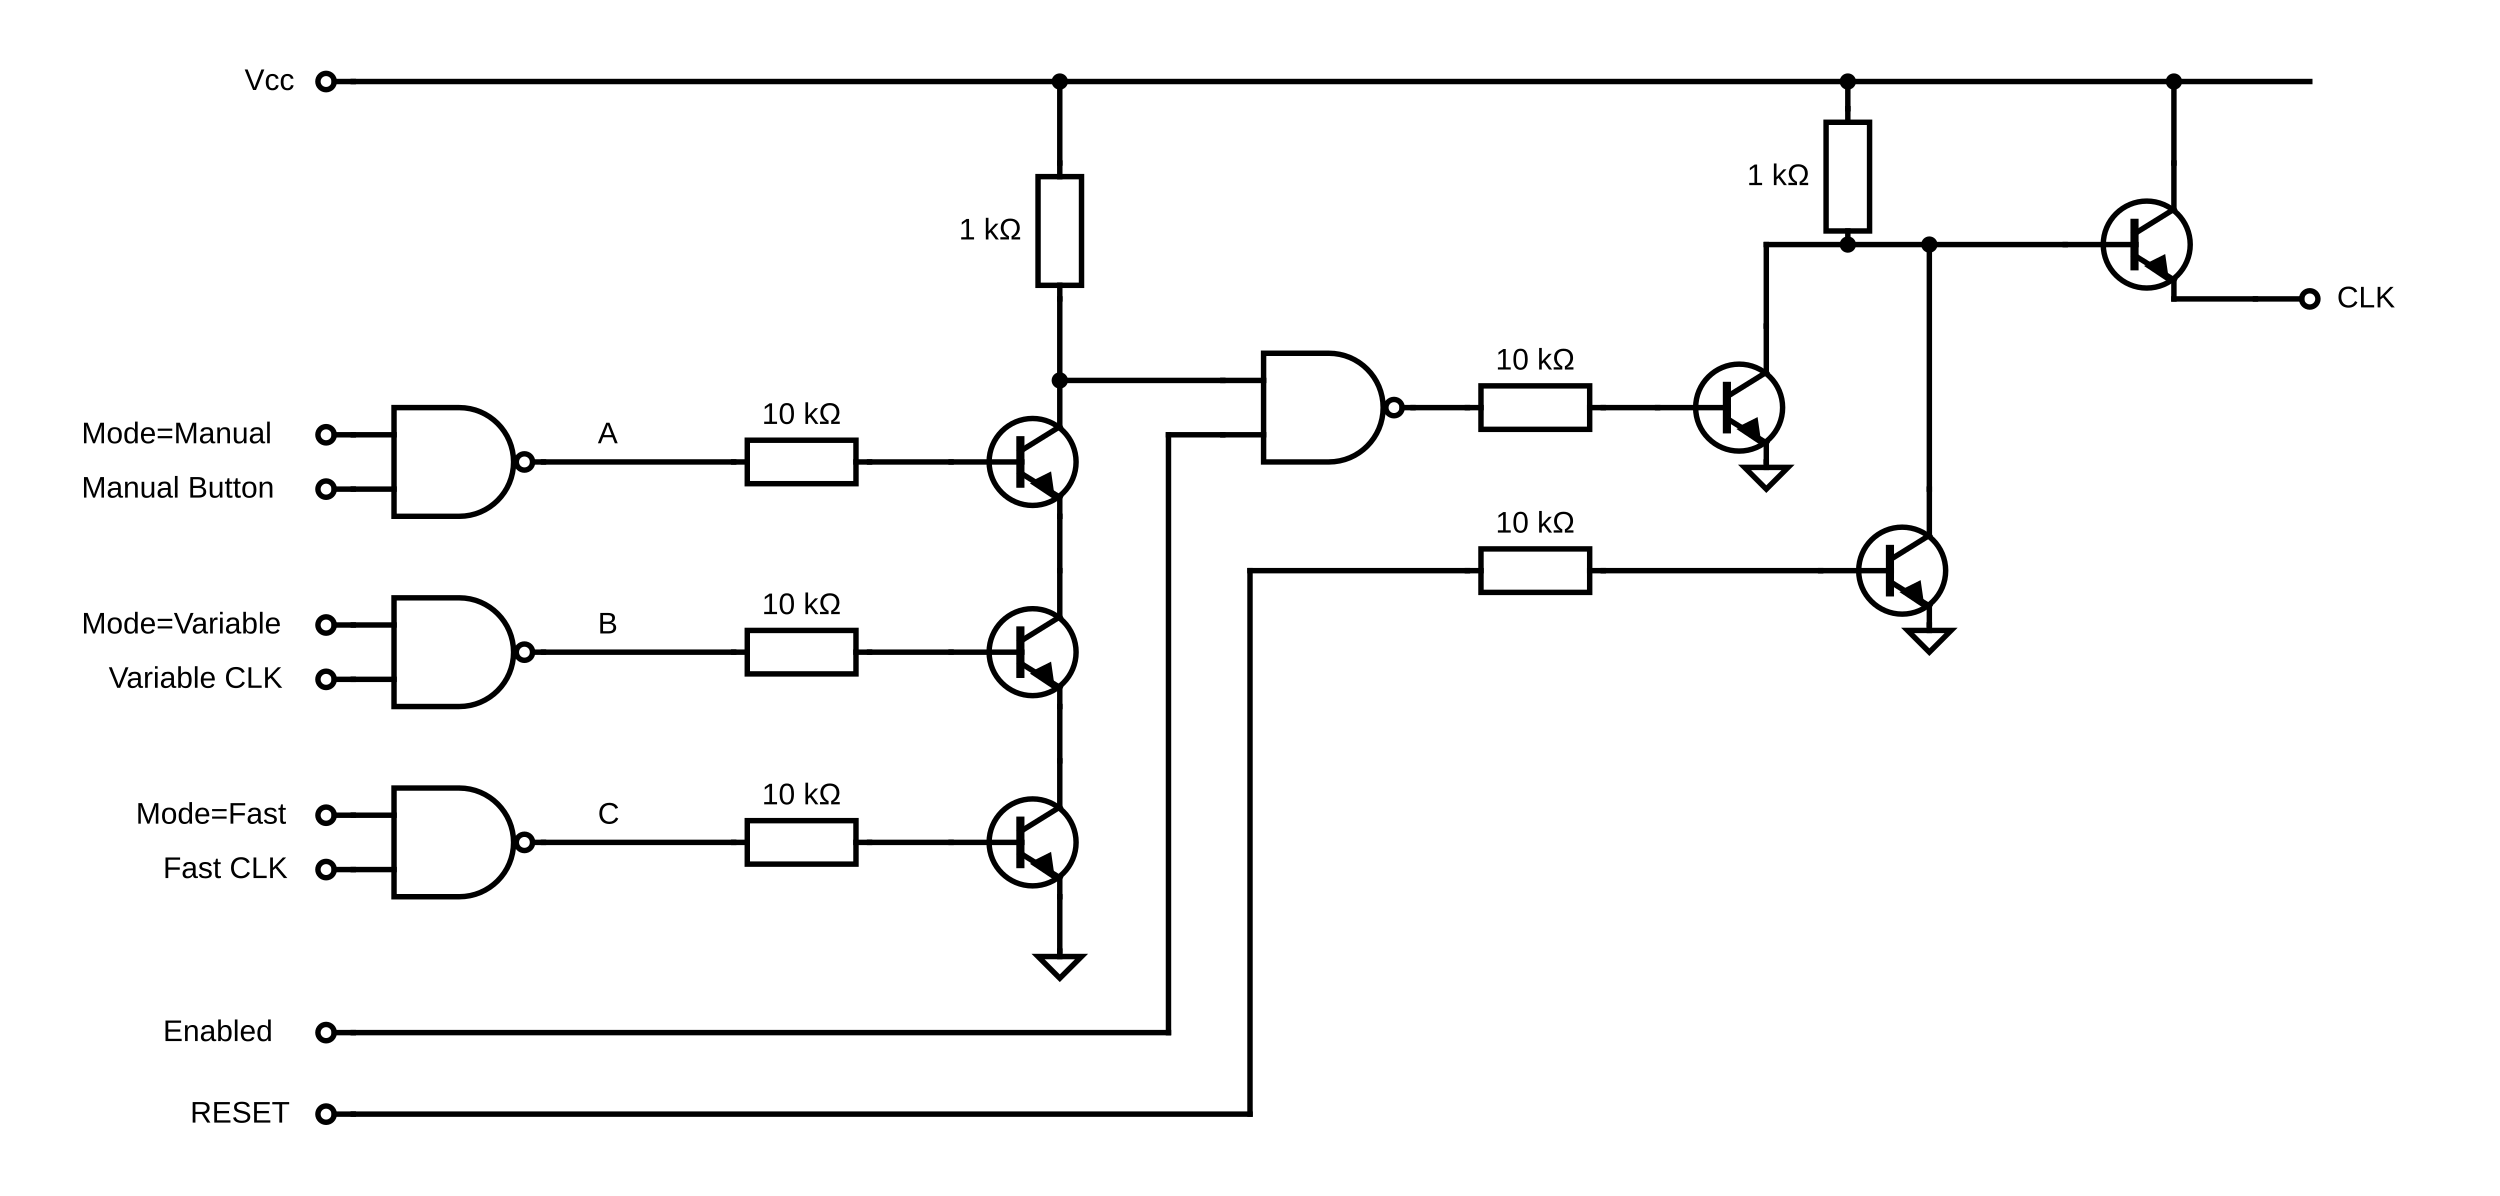
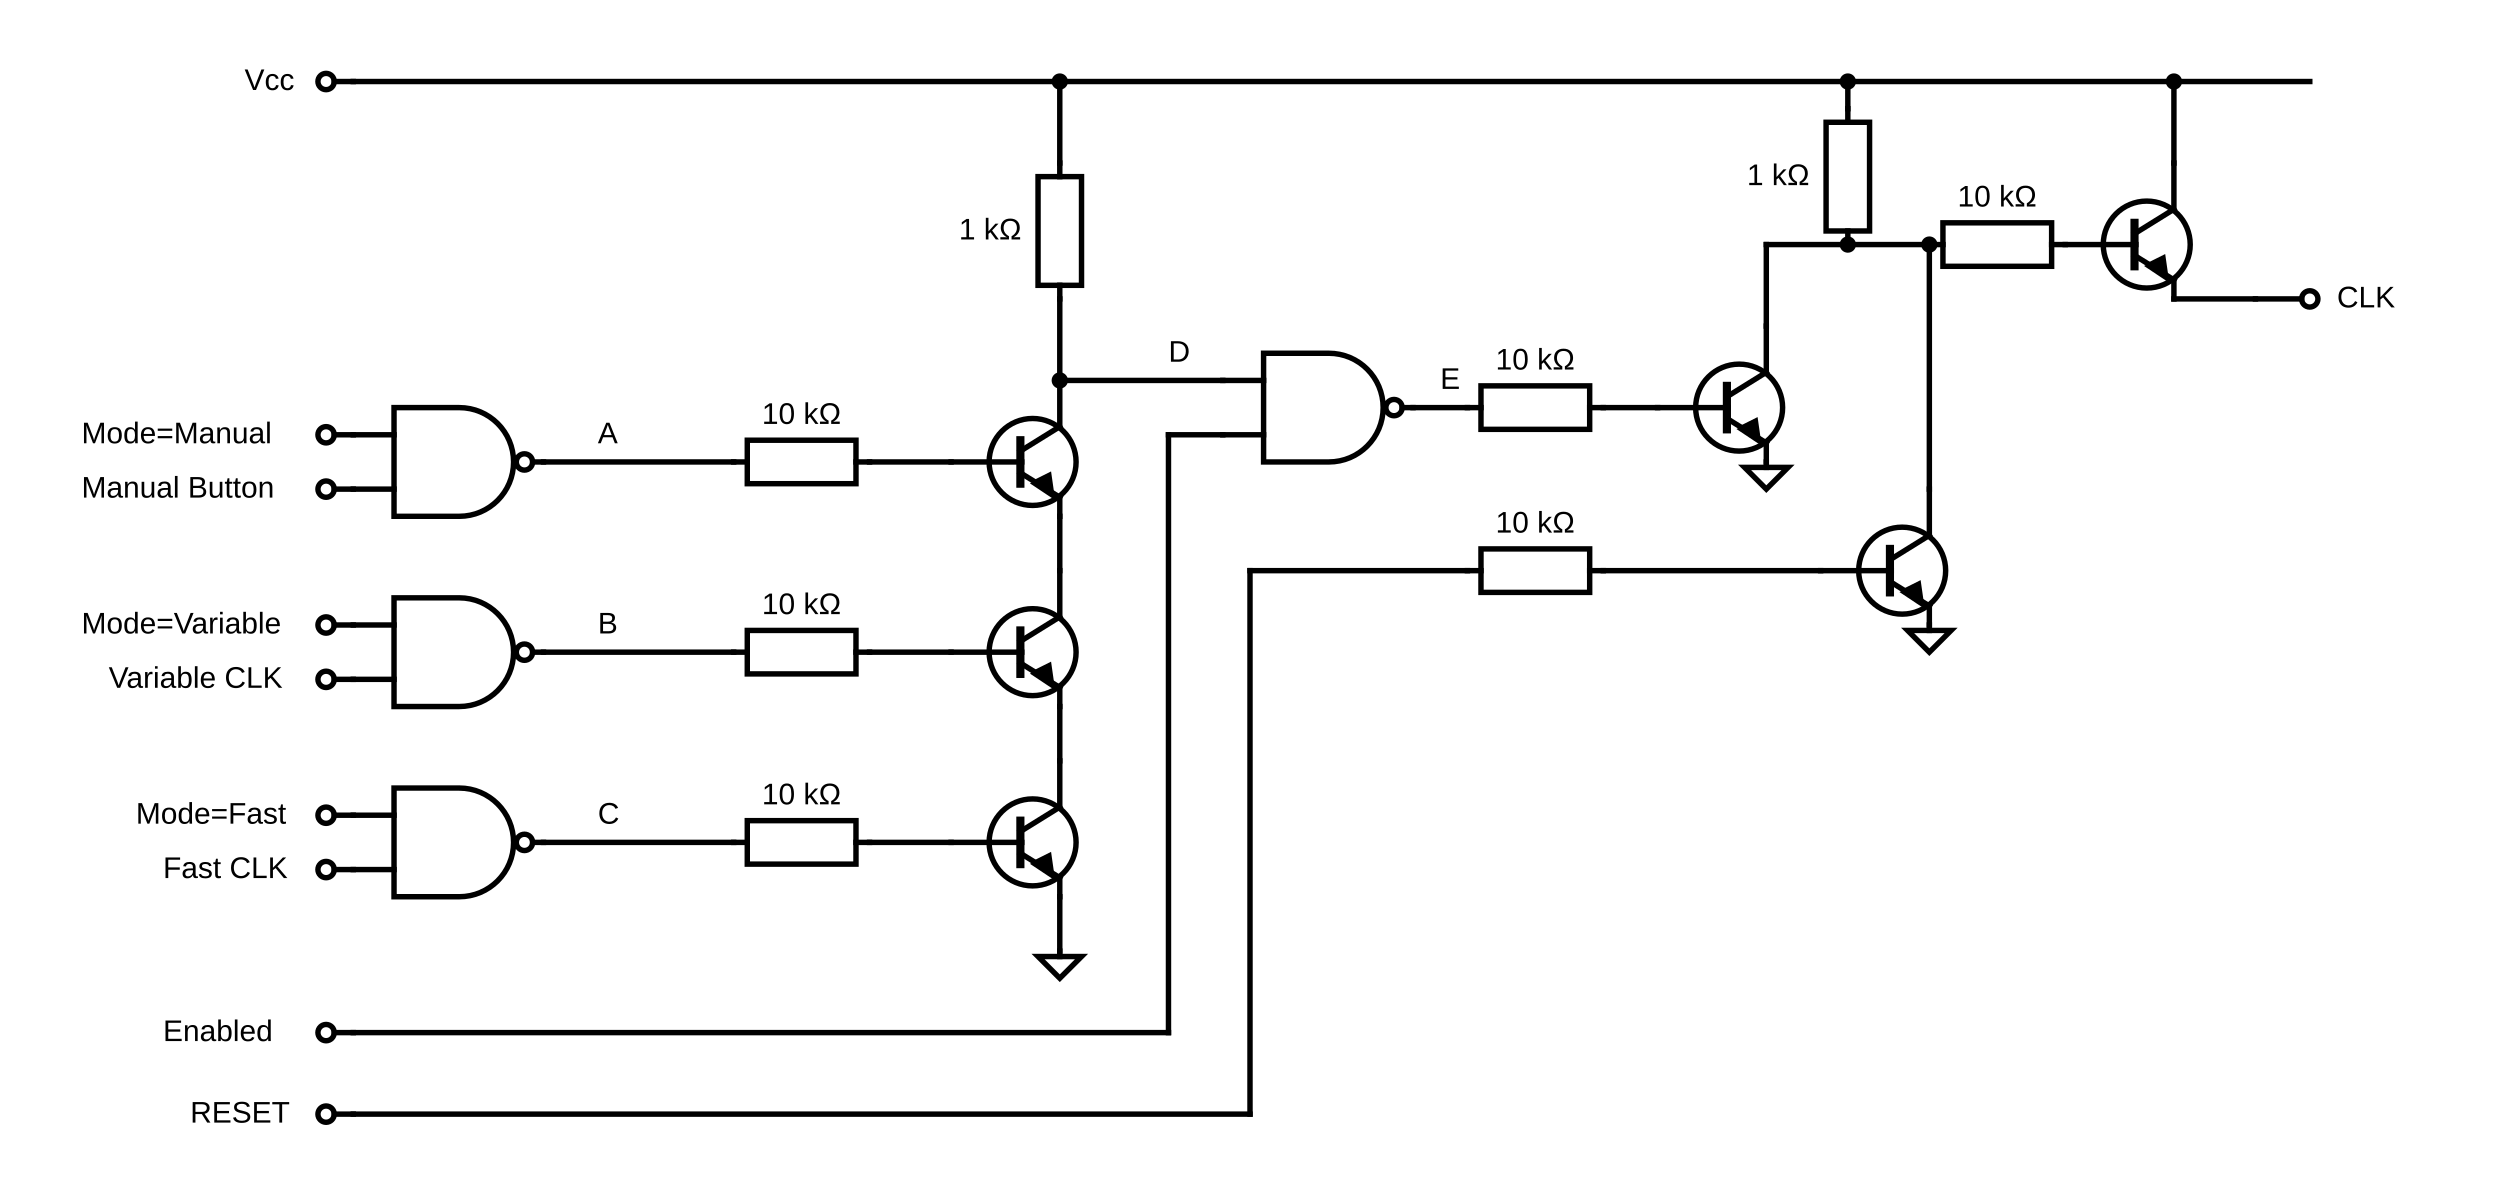
<svg xmlns="http://www.w3.org/2000/svg" version="1.1" width="920" height="440">
+   <text x="530" y="140" style="font-family:Arial;font-size:11px;text-anchor:start" dominant-baseline="middle" transform="rotate(0, 530, 140)">E</text>
+   <text x="430" y="130" style="font-family:Arial;font-size:11px;text-anchor:start" dominant-baseline="middle" transform="rotate(0, 430, 130)">D</text>
+   <line x1="710" y1="90" x2="715" y2="90" style="stroke:rgb(0, 0, 0);stroke-linecap:square;stroke-width:2" />
+   <line x1="755" y1="90" x2="760" y2="90" style="stroke:rgb(0, 0, 0);stroke-linecap:square;stroke-width:2" />
+   <rect x="715" y="82" width="40" height="16" style="fill-opacity:0;fill:rgb(0, 0, 0);stroke:rgb(0, 0, 0);stroke-width:2" />
+   <text x="735" y="76" style="font-family:Arial;font-size:11px;text-anchor:middle" dominant-baseline="baseline" transform="rotate(0, 735, 76)">10 kΩ</text>
  <text x="860" y="110" style="font-family:Arial;font-size:11px;text-anchor:start" dominant-baseline="middle" transform="rotate(0, 860, 110)">CLK</text>
  <text x="858" y="110" style="font-family:Arial;font-size:12px;text-anchor:start" dominant-baseline="middle" transform="rotate(0, 858, 110)" />
  <line x1="830" y1="110" x2="847" y2="110" style="stroke:rgb(0, 0, 0);stroke-linecap:square;stroke-width:2" />
  <ellipse cx="850" cy="110" rx="3" ry="3" style="fill-opacity:0;fill:rgb(0, 0, 0);stroke:rgb(0, 0, 0);stroke-width:2" />
  <line x1="800" y1="110" x2="830" y2="110" style="stroke:rgb(0, 0, 0);stroke-linecap:square;stroke-width:2" />
  <line x1="800" y1="30" x2="800" y2="60" style="stroke:rgb(0, 0, 0);stroke-linecap:square;stroke-width:2" />
-   <line x1="710" y1="90" x2="760" y2="90" style="stroke:rgb(0, 0, 0);stroke-linecap:square;stroke-width:2" />
  <line x1="710" y1="230" x2="710" y2="232" style="stroke:rgb(0, 0, 0);stroke-linecap:square;stroke-width:2" />
  <path d="M 702,232 L 718,232 L 710,240 L 702,232 Z" style="fill-opacity:0;fill:rgb(0, 0, 0);stroke:rgb(0, 0, 0);stroke-linecap:square;stroke-width:2" />
  <line x1="650" y1="170" x2="650" y2="172" style="stroke:rgb(0, 0, 0);stroke-linecap:square;stroke-width:2" />
  <path d="M 642,172 L 658,172 L 650,180 L 642,172 Z" style="fill-opacity:0;fill:rgb(0, 0, 0);stroke:rgb(0, 0, 0);stroke-linecap:square;stroke-width:2" />
  <line x1="710" y1="90" x2="710" y2="180" style="stroke:rgb(0, 0, 0);stroke-linecap:square;stroke-width:2" />
  <line x1="680" y1="90" x2="710" y2="90" style="stroke:rgb(0, 0, 0);stroke-linecap:square;stroke-width:2" />
  <line x1="650" y1="90" x2="650" y2="120" style="stroke:rgb(0, 0, 0);stroke-linecap:square;stroke-width:2" />
  <line x1="650" y1="90" x2="680" y2="90" style="stroke:rgb(0, 0, 0);stroke-linecap:square;stroke-width:2" />
  <line x1="680" y1="30" x2="680" y2="40" style="stroke:rgb(0, 0, 0);stroke-linecap:square;stroke-width:2" />
  <text x="70" y="410" style="font-family:Arial;font-size:11px;text-anchor:start" dominant-baseline="middle" transform="rotate(0, 70, 410)">RESET</text>
  <text x="112" y="410" style="font-family:Arial;font-size:12px;text-anchor:end" dominant-baseline="middle" transform="rotate(0, 112, 410)" />
  <line x1="123" y1="410" x2="130" y2="410" style="stroke:rgb(0, 0, 0);stroke-linecap:square;stroke-width:2" />
  <ellipse cx="120" cy="410" rx="3" ry="3" style="fill-opacity:0;fill:rgb(0, 0, 0);stroke:rgb(0, 0, 0);stroke-width:2" />
  <line x1="130" y1="410" x2="460" y2="410" style="stroke:rgb(0, 0, 0);stroke-linecap:square;stroke-width:2" />
  <line x1="460" y1="210" x2="460" y2="410" style="stroke:rgb(0, 0, 0);stroke-linecap:square;stroke-width:2" />
  <line x1="460" y1="210" x2="540" y2="210" style="stroke:rgb(0, 0, 0);stroke-linecap:square;stroke-width:2" />
  <line x1="590" y1="210" x2="670" y2="210" style="stroke:rgb(0, 0, 0);stroke-linecap:square;stroke-width:2" />
  <line x1="590" y1="150" x2="610" y2="150" style="stroke:rgb(0, 0, 0);stroke-linecap:square;stroke-width:2" />
  <line x1="520" y1="150" x2="540" y2="150" style="stroke:rgb(0, 0, 0);stroke-linecap:square;stroke-width:2" />
  <line x1="800" y1="60" x2="800" y2="77" style="stroke:rgb(0, 0, 0);stroke-linecap:square;stroke-width:2" />
  <line x1="800" y1="103" x2="800" y2="110" style="stroke:rgb(0, 0, 0);stroke-linecap:square;stroke-width:2" />
  <line x1="760" y1="90" x2="786" y2="90" style="stroke:rgb(0, 0, 0);stroke-linecap:square;stroke-width:2" />
  <line x1="785.5" y1="82" x2="785.5" y2="98" style="stroke:rgb(0, 0, 0);stroke-linecap:square;stroke-width:3" />
  <line x1="800" y1="77" x2="785.5" y2="86" style="stroke:rgb(0, 0, 0);stroke-linecap:square;stroke-width:2" />
  <line x1="785.5" y1="94" x2="800" y2="103" style="stroke:rgb(0, 0, 0);stroke-linecap:square;stroke-width:2" />
  <ellipse cx="790" cy="90" rx="16" ry="16" style="fill-opacity:0;fill:rgb(0, 0, 0);stroke:rgb(0, 0, 0);stroke-width:2" />
  <path d="M 792,97 L 796,95 L 797,102 L 791,98 L 793,97" style="fill-opacity:1;fill:rgb(0, 0, 0);stroke:rgb(0, 0, 0);stroke-linecap:square;stroke-width:2" />
  <line x1="680" y1="40" x2="680" y2="45" style="stroke:rgb(0, 0, 0);stroke-linecap:square;stroke-width:2" />
  <line x1="680" y1="85" x2="680" y2="90" style="stroke:rgb(0, 0, 0);stroke-linecap:square;stroke-width:2" />
  <rect x="672" y="45" width="16" height="40" style="fill-opacity:0;fill:rgb(0, 0, 0);stroke:rgb(0, 0, 0);stroke-width:2" />
  <text x="666" y="65" style="font-family:Arial;font-size:11px;text-anchor:end" dominant-baseline="middle" transform="rotate(0, 666, 65)">1 kΩ</text>
  <line x1="710" y1="180" x2="710" y2="197" style="stroke:rgb(0, 0, 0);stroke-linecap:square;stroke-width:2" />
  <line x1="710" y1="223" x2="710" y2="230" style="stroke:rgb(0, 0, 0);stroke-linecap:square;stroke-width:2" />
  <line x1="670" y1="210" x2="696" y2="210" style="stroke:rgb(0, 0, 0);stroke-linecap:square;stroke-width:2" />
  <line x1="695.5" y1="202" x2="695.5" y2="218" style="stroke:rgb(0, 0, 0);stroke-linecap:square;stroke-width:3" />
  <line x1="710" y1="197" x2="695.5" y2="206" style="stroke:rgb(0, 0, 0);stroke-linecap:square;stroke-width:2" />
  <line x1="695.5" y1="214" x2="710" y2="223" style="stroke:rgb(0, 0, 0);stroke-linecap:square;stroke-width:2" />
  <ellipse cx="700" cy="210" rx="16" ry="16" style="fill-opacity:0;fill:rgb(0, 0, 0);stroke:rgb(0, 0, 0);stroke-width:2" />
  <path d="M 702,217 L 706,215 L 707,222 L 701,218 L 703,217" style="fill-opacity:1;fill:rgb(0, 0, 0);stroke:rgb(0, 0, 0);stroke-linecap:square;stroke-width:2" />
  <line x1="650" y1="120" x2="650" y2="137" style="stroke:rgb(0, 0, 0);stroke-linecap:square;stroke-width:2" />
  <line x1="650" y1="163" x2="650" y2="170" style="stroke:rgb(0, 0, 0);stroke-linecap:square;stroke-width:2" />
  <line x1="610" y1="150" x2="636" y2="150" style="stroke:rgb(0, 0, 0);stroke-linecap:square;stroke-width:2" />
  <line x1="635.5" y1="142" x2="635.5" y2="158" style="stroke:rgb(0, 0, 0);stroke-linecap:square;stroke-width:3" />
  <line x1="650" y1="137" x2="635.5" y2="146" style="stroke:rgb(0, 0, 0);stroke-linecap:square;stroke-width:2" />
  <line x1="635.5" y1="154" x2="650" y2="163" style="stroke:rgb(0, 0, 0);stroke-linecap:square;stroke-width:2" />
  <ellipse cx="640" cy="150" rx="16" ry="16" style="fill-opacity:0;fill:rgb(0, 0, 0);stroke:rgb(0, 0, 0);stroke-width:2" />
  <path d="M 642,157 L 646,155 L 647,162 L 641,158 L 643,157" style="fill-opacity:1;fill:rgb(0, 0, 0);stroke:rgb(0, 0, 0);stroke-linecap:square;stroke-width:2" />
  <line x1="540" y1="210" x2="545" y2="210" style="stroke:rgb(0, 0, 0);stroke-linecap:square;stroke-width:2" />
  <line x1="585" y1="210" x2="590" y2="210" style="stroke:rgb(0, 0, 0);stroke-linecap:square;stroke-width:2" />
  <rect x="545" y="202" width="40" height="16" style="fill-opacity:0;fill:rgb(0, 0, 0);stroke:rgb(0, 0, 0);stroke-width:2" />
  <text x="565" y="196" style="font-family:Arial;font-size:11px;text-anchor:middle" dominant-baseline="baseline" transform="rotate(0, 565, 196)">10 kΩ</text>
  <line x1="540" y1="150" x2="545" y2="150" style="stroke:rgb(0, 0, 0);stroke-linecap:square;stroke-width:2" />
  <line x1="585" y1="150" x2="590" y2="150" style="stroke:rgb(0, 0, 0);stroke-linecap:square;stroke-width:2" />
  <rect x="545" y="142" width="40" height="16" style="fill-opacity:0;fill:rgb(0, 0, 0);stroke:rgb(0, 0, 0);stroke-width:2" />
  <text x="565" y="136" style="font-family:Arial;font-size:11px;text-anchor:middle" dominant-baseline="baseline" transform="rotate(0, 565, 136)">10 kΩ</text>
  <line x1="390" y1="30" x2="390" y2="60" style="stroke:rgb(0, 0, 0);stroke-linecap:square;stroke-width:2" />
  <text x="90" y="30" style="font-family:Arial;font-size:11px;text-anchor:start" dominant-baseline="middle" transform="rotate(0, 90, 30)">Vcc</text>
  <text x="112" y="30" style="font-family:Arial;font-size:12px;text-anchor:end" dominant-baseline="middle" transform="rotate(0, 112, 30)" />
  <line x1="123" y1="30" x2="130" y2="30" style="stroke:rgb(0, 0, 0);stroke-linecap:square;stroke-width:2" />
  <ellipse cx="120" cy="30" rx="3" ry="3" style="fill-opacity:0;fill:rgb(0, 0, 0);stroke:rgb(0, 0, 0);stroke-width:2" />
  <line x1="130" y1="30" x2="850" y2="30" style="stroke:rgb(0, 0, 0);stroke-linecap:square;stroke-width:2" />
  <line x1="390" y1="140" x2="450" y2="140" style="stroke:rgb(0, 0, 0);stroke-linecap:square;stroke-width:2" />
  <line x1="390" y1="110" x2="390" y2="140" style="stroke:rgb(0, 0, 0);stroke-linecap:square;stroke-width:2" />
  <line x1="390" y1="60" x2="390" y2="65" style="stroke:rgb(0, 0, 0);stroke-linecap:square;stroke-width:2" />
  <line x1="390" y1="105" x2="390" y2="110" style="stroke:rgb(0, 0, 0);stroke-linecap:square;stroke-width:2" />
  <rect x="382" y="65" width="16" height="40" style="fill-opacity:0;fill:rgb(0, 0, 0);stroke:rgb(0, 0, 0);stroke-width:2" />
  <text x="376" y="85" style="font-family:Arial;font-size:11px;text-anchor:end" dominant-baseline="middle" transform="rotate(0, 376, 85)">1 kΩ</text>
  <text x="60" y="380" style="font-family:Arial;font-size:11px;text-anchor:start" dominant-baseline="middle" transform="rotate(0, 60, 380)">Enabled</text>
  <line x1="430" y1="160" x2="430" y2="380" style="stroke:rgb(0, 0, 0);stroke-linecap:square;stroke-width:2" />
  <text x="112" y="380" style="font-family:Arial;font-size:12px;text-anchor:end" dominant-baseline="middle" transform="rotate(0, 112, 380)" />
  <line x1="123" y1="380" x2="130" y2="380" style="stroke:rgb(0, 0, 0);stroke-linecap:square;stroke-width:2" />
  <ellipse cx="120" cy="380" rx="3" ry="3" style="fill-opacity:0;fill:rgb(0, 0, 0);stroke:rgb(0, 0, 0);stroke-width:2" />
  <line x1="130" y1="380" x2="430" y2="380" style="stroke:rgb(0, 0, 0);stroke-linecap:square;stroke-width:2" />
  <line x1="390" y1="350" x2="390" y2="352" style="stroke:rgb(0, 0, 0);stroke-linecap:square;stroke-width:2" />
  <path d="M 382,352 L 398,352 L 390,360 L 382,352 Z" style="fill-opacity:0;fill:rgb(0, 0, 0);stroke:rgb(0, 0, 0);stroke-linecap:square;stroke-width:2" />
  <line x1="430" y1="160" x2="450" y2="160" style="stroke:rgb(0, 0, 0);stroke-linecap:square;stroke-width:2" />
  <line x1="390" y1="330" x2="390" y2="350" style="stroke:rgb(0, 0, 0);stroke-linecap:square;stroke-width:2" />
  <line x1="390" y1="260" x2="390" y2="280" style="stroke:rgb(0, 0, 0);stroke-linecap:square;stroke-width:2" />
  <line x1="390" y1="190" x2="390" y2="210" style="stroke:rgb(0, 0, 0);stroke-linecap:square;stroke-width:2" />
  <line x1="450" y1="140" x2="465" y2="140" style="stroke:rgb(0, 0, 0);stroke-linecap:square;stroke-width:2" />
  <line x1="450" y1="160" x2="465" y2="160" style="stroke:rgb(0, 0, 0);stroke-linecap:square;stroke-width:2" />
  <path d="M 465,140 M 465,130 L 489,130 A 5,5 90 1 1 489,170 L 465,170 L 465,130 Z M 510,150 A 2,2 0 0 1 516,150 A 2,2 0 0 1 510,150 Z" style="fill-opacity:0;fill:rgb(0, 0, 0);stroke:rgb(0, 0, 0);stroke-linecap:square;stroke-width:2" />
  <line x1="516" y1="150" x2="520" y2="150" style="stroke:rgb(0, 0, 0);stroke-linecap:square;stroke-width:2" />
  <text x="60" y="320" style="font-family:Arial;font-size:11px;text-anchor:start" dominant-baseline="middle" transform="rotate(0, 60, 320)">Fast CLK</text>
  <text x="50" y="300" style="font-family:Arial;font-size:11px;text-anchor:start" dominant-baseline="middle" transform="rotate(0, 50, 300)">Mode=Fast</text>
  <text x="40" y="250" style="font-family:Arial;font-size:11px;text-anchor:start" dominant-baseline="middle" transform="rotate(0, 40, 250)">Variable CLK</text>
  <text x="30" y="230" style="font-family:Arial;font-size:11px;text-anchor:start" dominant-baseline="middle" transform="rotate(0, 30, 230)">Mode=Variable</text>
  <text x="30" y="180" style="font-family:Arial;font-size:11px;text-anchor:start" dominant-baseline="middle" transform="rotate(0, 30, 180)">Manual Button</text>
  <text x="30" y="160" style="font-family:Arial;font-size:11px;text-anchor:start" dominant-baseline="middle" transform="rotate(0, 30, 160)">Mode=Manual</text>
  <text x="220" y="300" style="font-family:Arial;font-size:11px;text-anchor:start" dominant-baseline="middle" transform="rotate(0, 220, 300)">C</text>
  <text x="220" y="230" style="font-family:Arial;font-size:11px;text-anchor:start" dominant-baseline="middle" transform="rotate(0, 220, 230)">B</text>
  <text x="220" y="160" style="font-family:Arial;font-size:11px;text-anchor:start" dominant-baseline="middle" transform="rotate(0, 220, 160)">A</text>
  <text x="112" y="320" style="font-family:Arial;font-size:12px;text-anchor:end" dominant-baseline="middle" transform="rotate(0, 112, 320)" />
  <line x1="123" y1="320" x2="130" y2="320" style="stroke:rgb(0, 0, 0);stroke-linecap:square;stroke-width:2" />
  <ellipse cx="120" cy="320" rx="3" ry="3" style="fill-opacity:0;fill:rgb(0, 0, 0);stroke:rgb(0, 0, 0);stroke-width:2" />
  <text x="112" y="300" style="font-family:Arial;font-size:12px;text-anchor:end" dominant-baseline="middle" transform="rotate(0, 112, 300)" />
  <line x1="123" y1="300" x2="130" y2="300" style="stroke:rgb(0, 0, 0);stroke-linecap:square;stroke-width:2" />
  <ellipse cx="120" cy="300" rx="3" ry="3" style="fill-opacity:0;fill:rgb(0, 0, 0);stroke:rgb(0, 0, 0);stroke-width:2" />
  <text x="112" y="250" style="font-family:Arial;font-size:12px;text-anchor:end" dominant-baseline="middle" transform="rotate(0, 112, 250)" />
  <line x1="123" y1="250" x2="130" y2="250" style="stroke:rgb(0, 0, 0);stroke-linecap:square;stroke-width:2" />
  <ellipse cx="120" cy="250" rx="3" ry="3" style="fill-opacity:0;fill:rgb(0, 0, 0);stroke:rgb(0, 0, 0);stroke-width:2" />
  <text x="112" y="230" style="font-family:Arial;font-size:12px;text-anchor:end" dominant-baseline="middle" transform="rotate(0, 112, 230)" />
  <line x1="123" y1="230" x2="130" y2="230" style="stroke:rgb(0, 0, 0);stroke-linecap:square;stroke-width:2" />
  <ellipse cx="120" cy="230" rx="3" ry="3" style="fill-opacity:0;fill:rgb(0, 0, 0);stroke:rgb(0, 0, 0);stroke-width:2" />
  <text x="112" y="180" style="font-family:Arial;font-size:12px;text-anchor:end" dominant-baseline="middle" transform="rotate(0, 112, 180)" />
  <line x1="123" y1="180" x2="130" y2="180" style="stroke:rgb(0, 0, 0);stroke-linecap:square;stroke-width:2" />
  <ellipse cx="120" cy="180" rx="3" ry="3" style="fill-opacity:0;fill:rgb(0, 0, 0);stroke:rgb(0, 0, 0);stroke-width:2" />
  <text x="112" y="160" style="font-family:Arial;font-size:12px;text-anchor:end" dominant-baseline="middle" transform="rotate(0, 112, 160)" />
  <line x1="123" y1="160" x2="130" y2="160" style="stroke:rgb(0, 0, 0);stroke-linecap:square;stroke-width:2" />
  <ellipse cx="120" cy="160" rx="3" ry="3" style="fill-opacity:0;fill:rgb(0, 0, 0);stroke:rgb(0, 0, 0);stroke-width:2" />
  <line x1="320" y1="310" x2="350" y2="310" style="stroke:rgb(0, 0, 0);stroke-linecap:square;stroke-width:2" />
  <line x1="320" y1="240" x2="350" y2="240" style="stroke:rgb(0, 0, 0);stroke-linecap:square;stroke-width:2" />
  <line x1="320" y1="170" x2="350" y2="170" style="stroke:rgb(0, 0, 0);stroke-linecap:square;stroke-width:2" />
  <line x1="390" y1="280" x2="390" y2="297" style="stroke:rgb(0, 0, 0);stroke-linecap:square;stroke-width:2" />
  <line x1="390" y1="323" x2="390" y2="330" style="stroke:rgb(0, 0, 0);stroke-linecap:square;stroke-width:2" />
  <line x1="350" y1="310" x2="376" y2="310" style="stroke:rgb(0, 0, 0);stroke-linecap:square;stroke-width:2" />
  <line x1="375.5" y1="302" x2="375.5" y2="318" style="stroke:rgb(0, 0, 0);stroke-linecap:square;stroke-width:3" />
  <line x1="390" y1="297" x2="375.5" y2="306" style="stroke:rgb(0, 0, 0);stroke-linecap:square;stroke-width:2" />
  <line x1="375.5" y1="314" x2="390" y2="323" style="stroke:rgb(0, 0, 0);stroke-linecap:square;stroke-width:2" />
  <ellipse cx="380" cy="310" rx="16" ry="16" style="fill-opacity:0;fill:rgb(0, 0, 0);stroke:rgb(0, 0, 0);stroke-width:2" />
  <path d="M 382,317 L 386,315 L 387,322 L 381,318 L 383,317" style="fill-opacity:1;fill:rgb(0, 0, 0);stroke:rgb(0, 0, 0);stroke-linecap:square;stroke-width:2" />
  <line x1="390" y1="210" x2="390" y2="227" style="stroke:rgb(0, 0, 0);stroke-linecap:square;stroke-width:2" />
  <line x1="390" y1="253" x2="390" y2="260" style="stroke:rgb(0, 0, 0);stroke-linecap:square;stroke-width:2" />
  <line x1="350" y1="240" x2="376" y2="240" style="stroke:rgb(0, 0, 0);stroke-linecap:square;stroke-width:2" />
  <line x1="375.5" y1="232" x2="375.5" y2="248" style="stroke:rgb(0, 0, 0);stroke-linecap:square;stroke-width:3" />
  <line x1="390" y1="227" x2="375.5" y2="236" style="stroke:rgb(0, 0, 0);stroke-linecap:square;stroke-width:2" />
  <line x1="375.5" y1="244" x2="390" y2="253" style="stroke:rgb(0, 0, 0);stroke-linecap:square;stroke-width:2" />
  <ellipse cx="380" cy="240" rx="16" ry="16" style="fill-opacity:0;fill:rgb(0, 0, 0);stroke:rgb(0, 0, 0);stroke-width:2" />
  <path d="M 382,247 L 386,245 L 387,252 L 381,248 L 383,247" style="fill-opacity:1;fill:rgb(0, 0, 0);stroke:rgb(0, 0, 0);stroke-linecap:square;stroke-width:2" />
  <line x1="390" y1="140" x2="390" y2="157" style="stroke:rgb(0, 0, 0);stroke-linecap:square;stroke-width:2" />
  <line x1="390" y1="183" x2="390" y2="190" style="stroke:rgb(0, 0, 0);stroke-linecap:square;stroke-width:2" />
  <line x1="350" y1="170" x2="376" y2="170" style="stroke:rgb(0, 0, 0);stroke-linecap:square;stroke-width:2" />
  <line x1="375.5" y1="162" x2="375.5" y2="178" style="stroke:rgb(0, 0, 0);stroke-linecap:square;stroke-width:3" />
  <line x1="390" y1="157" x2="375.5" y2="166" style="stroke:rgb(0, 0, 0);stroke-linecap:square;stroke-width:2" />
  <line x1="375.5" y1="174" x2="390" y2="183" style="stroke:rgb(0, 0, 0);stroke-linecap:square;stroke-width:2" />
  <ellipse cx="380" cy="170" rx="16" ry="16" style="fill-opacity:0;fill:rgb(0, 0, 0);stroke:rgb(0, 0, 0);stroke-width:2" />
  <path d="M 382,177 L 386,175 L 387,182 L 381,178 L 383,177" style="fill-opacity:1;fill:rgb(0, 0, 0);stroke:rgb(0, 0, 0);stroke-linecap:square;stroke-width:2" />
  <line x1="200" y1="310" x2="270" y2="310" style="stroke:rgb(0, 0, 0);stroke-linecap:square;stroke-width:2" />
  <line x1="200" y1="240" x2="270" y2="240" style="stroke:rgb(0, 0, 0);stroke-linecap:square;stroke-width:2" />
  <line x1="200" y1="170" x2="270" y2="170" style="stroke:rgb(0, 0, 0);stroke-linecap:square;stroke-width:2" />
  <line x1="270" y1="310" x2="275" y2="310" style="stroke:rgb(0, 0, 0);stroke-linecap:square;stroke-width:2" />
  <line x1="315" y1="310" x2="320" y2="310" style="stroke:rgb(0, 0, 0);stroke-linecap:square;stroke-width:2" />
  <rect x="275" y="302" width="40" height="16" style="fill-opacity:0;fill:rgb(0, 0, 0);stroke:rgb(0, 0, 0);stroke-width:2" />
  <text x="295" y="296" style="font-family:Arial;font-size:11px;text-anchor:middle" dominant-baseline="baseline" transform="rotate(0, 295, 296)">10 kΩ</text>
  <line x1="270" y1="240" x2="275" y2="240" style="stroke:rgb(0, 0, 0);stroke-linecap:square;stroke-width:2" />
  <line x1="315" y1="240" x2="320" y2="240" style="stroke:rgb(0, 0, 0);stroke-linecap:square;stroke-width:2" />
  <rect x="275" y="232" width="40" height="16" style="fill-opacity:0;fill:rgb(0, 0, 0);stroke:rgb(0, 0, 0);stroke-width:2" />
  <text x="295" y="226" style="font-family:Arial;font-size:11px;text-anchor:middle" dominant-baseline="baseline" transform="rotate(0, 295, 226)">10 kΩ</text>
  <line x1="270" y1="170" x2="275" y2="170" style="stroke:rgb(0, 0, 0);stroke-linecap:square;stroke-width:2" />
  <line x1="315" y1="170" x2="320" y2="170" style="stroke:rgb(0, 0, 0);stroke-linecap:square;stroke-width:2" />
  <rect x="275" y="162" width="40" height="16" style="fill-opacity:0;fill:rgb(0, 0, 0);stroke:rgb(0, 0, 0);stroke-width:2" />
  <text x="295" y="156" style="font-family:Arial;font-size:11px;text-anchor:middle" dominant-baseline="baseline" transform="rotate(0, 295, 156)">10 kΩ</text>
  <line x1="130" y1="300" x2="145" y2="300" style="stroke:rgb(0, 0, 0);stroke-linecap:square;stroke-width:2" />
  <line x1="130" y1="320" x2="145" y2="320" style="stroke:rgb(0, 0, 0);stroke-linecap:square;stroke-width:2" />
  <path d="M 145,300 M 145,290 L 169,290 A 5,5 90 1 1 169,330 L 145,330 L 145,290 Z M 190,310 A 2,2 0 0 1 196,310 A 2,2 0 0 1 190,310 Z" style="fill-opacity:0;fill:rgb(0, 0, 0);stroke:rgb(0, 0, 0);stroke-linecap:square;stroke-width:2" />
  <line x1="196" y1="310" x2="200" y2="310" style="stroke:rgb(0, 0, 0);stroke-linecap:square;stroke-width:2" />
  <line x1="130" y1="230" x2="145" y2="230" style="stroke:rgb(0, 0, 0);stroke-linecap:square;stroke-width:2" />
  <line x1="130" y1="250" x2="145" y2="250" style="stroke:rgb(0, 0, 0);stroke-linecap:square;stroke-width:2" />
  <path d="M 145,230 M 145,220 L 169,220 A 5,5 90 1 1 169,260 L 145,260 L 145,220 Z M 190,240 A 2,2 0 0 1 196,240 A 2,2 0 0 1 190,240 Z" style="fill-opacity:0;fill:rgb(0, 0, 0);stroke:rgb(0, 0, 0);stroke-linecap:square;stroke-width:2" />
  <line x1="196" y1="240" x2="200" y2="240" style="stroke:rgb(0, 0, 0);stroke-linecap:square;stroke-width:2" />
  <line x1="130" y1="160" x2="145" y2="160" style="stroke:rgb(0, 0, 0);stroke-linecap:square;stroke-width:2" />
  <line x1="130" y1="180" x2="145" y2="180" style="stroke:rgb(0, 0, 0);stroke-linecap:square;stroke-width:2" />
  <path d="M 145,160 M 145,150 L 169,150 A 5,5 90 1 1 169,190 L 145,190 L 145,150 Z M 190,170 A 2,2 0 0 1 196,170 A 2,2 0 0 1 190,170 Z" style="fill-opacity:0;fill:rgb(0, 0, 0);stroke:rgb(0, 0, 0);stroke-linecap:square;stroke-width:2" />
  <line x1="196" y1="170" x2="200" y2="170" style="stroke:rgb(0, 0, 0);stroke-linecap:square;stroke-width:2" />
+   <ellipse cx="710" cy="90" rx="2" ry="2" style="fill-opacity:1;fill:rgb(0, 0, 0);stroke:rgb(0, 0, 0);stroke-width:2" />
  <ellipse cx="800" cy="30" rx="2" ry="2" style="fill-opacity:1;fill:rgb(0, 0, 0);stroke:rgb(0, 0, 0);stroke-width:2" />
-   <ellipse cx="710" cy="90" rx="2" ry="2" style="fill-opacity:1;fill:rgb(0, 0, 0);stroke:rgb(0, 0, 0);stroke-width:2" />
  <ellipse cx="680" cy="90" rx="2" ry="2" style="fill-opacity:1;fill:rgb(0, 0, 0);stroke:rgb(0, 0, 0);stroke-width:2" />
  <ellipse cx="680" cy="30" rx="2" ry="2" style="fill-opacity:1;fill:rgb(0, 0, 0);stroke:rgb(0, 0, 0);stroke-width:2" />
  <ellipse cx="390" cy="30" rx="2" ry="2" style="fill-opacity:1;fill:rgb(0, 0, 0);stroke:rgb(0, 0, 0);stroke-width:2" />
  <ellipse cx="390" cy="140" rx="2" ry="2" style="fill-opacity:1;fill:rgb(0, 0, 0);stroke:rgb(0, 0, 0);stroke-width:2" />
</svg>
